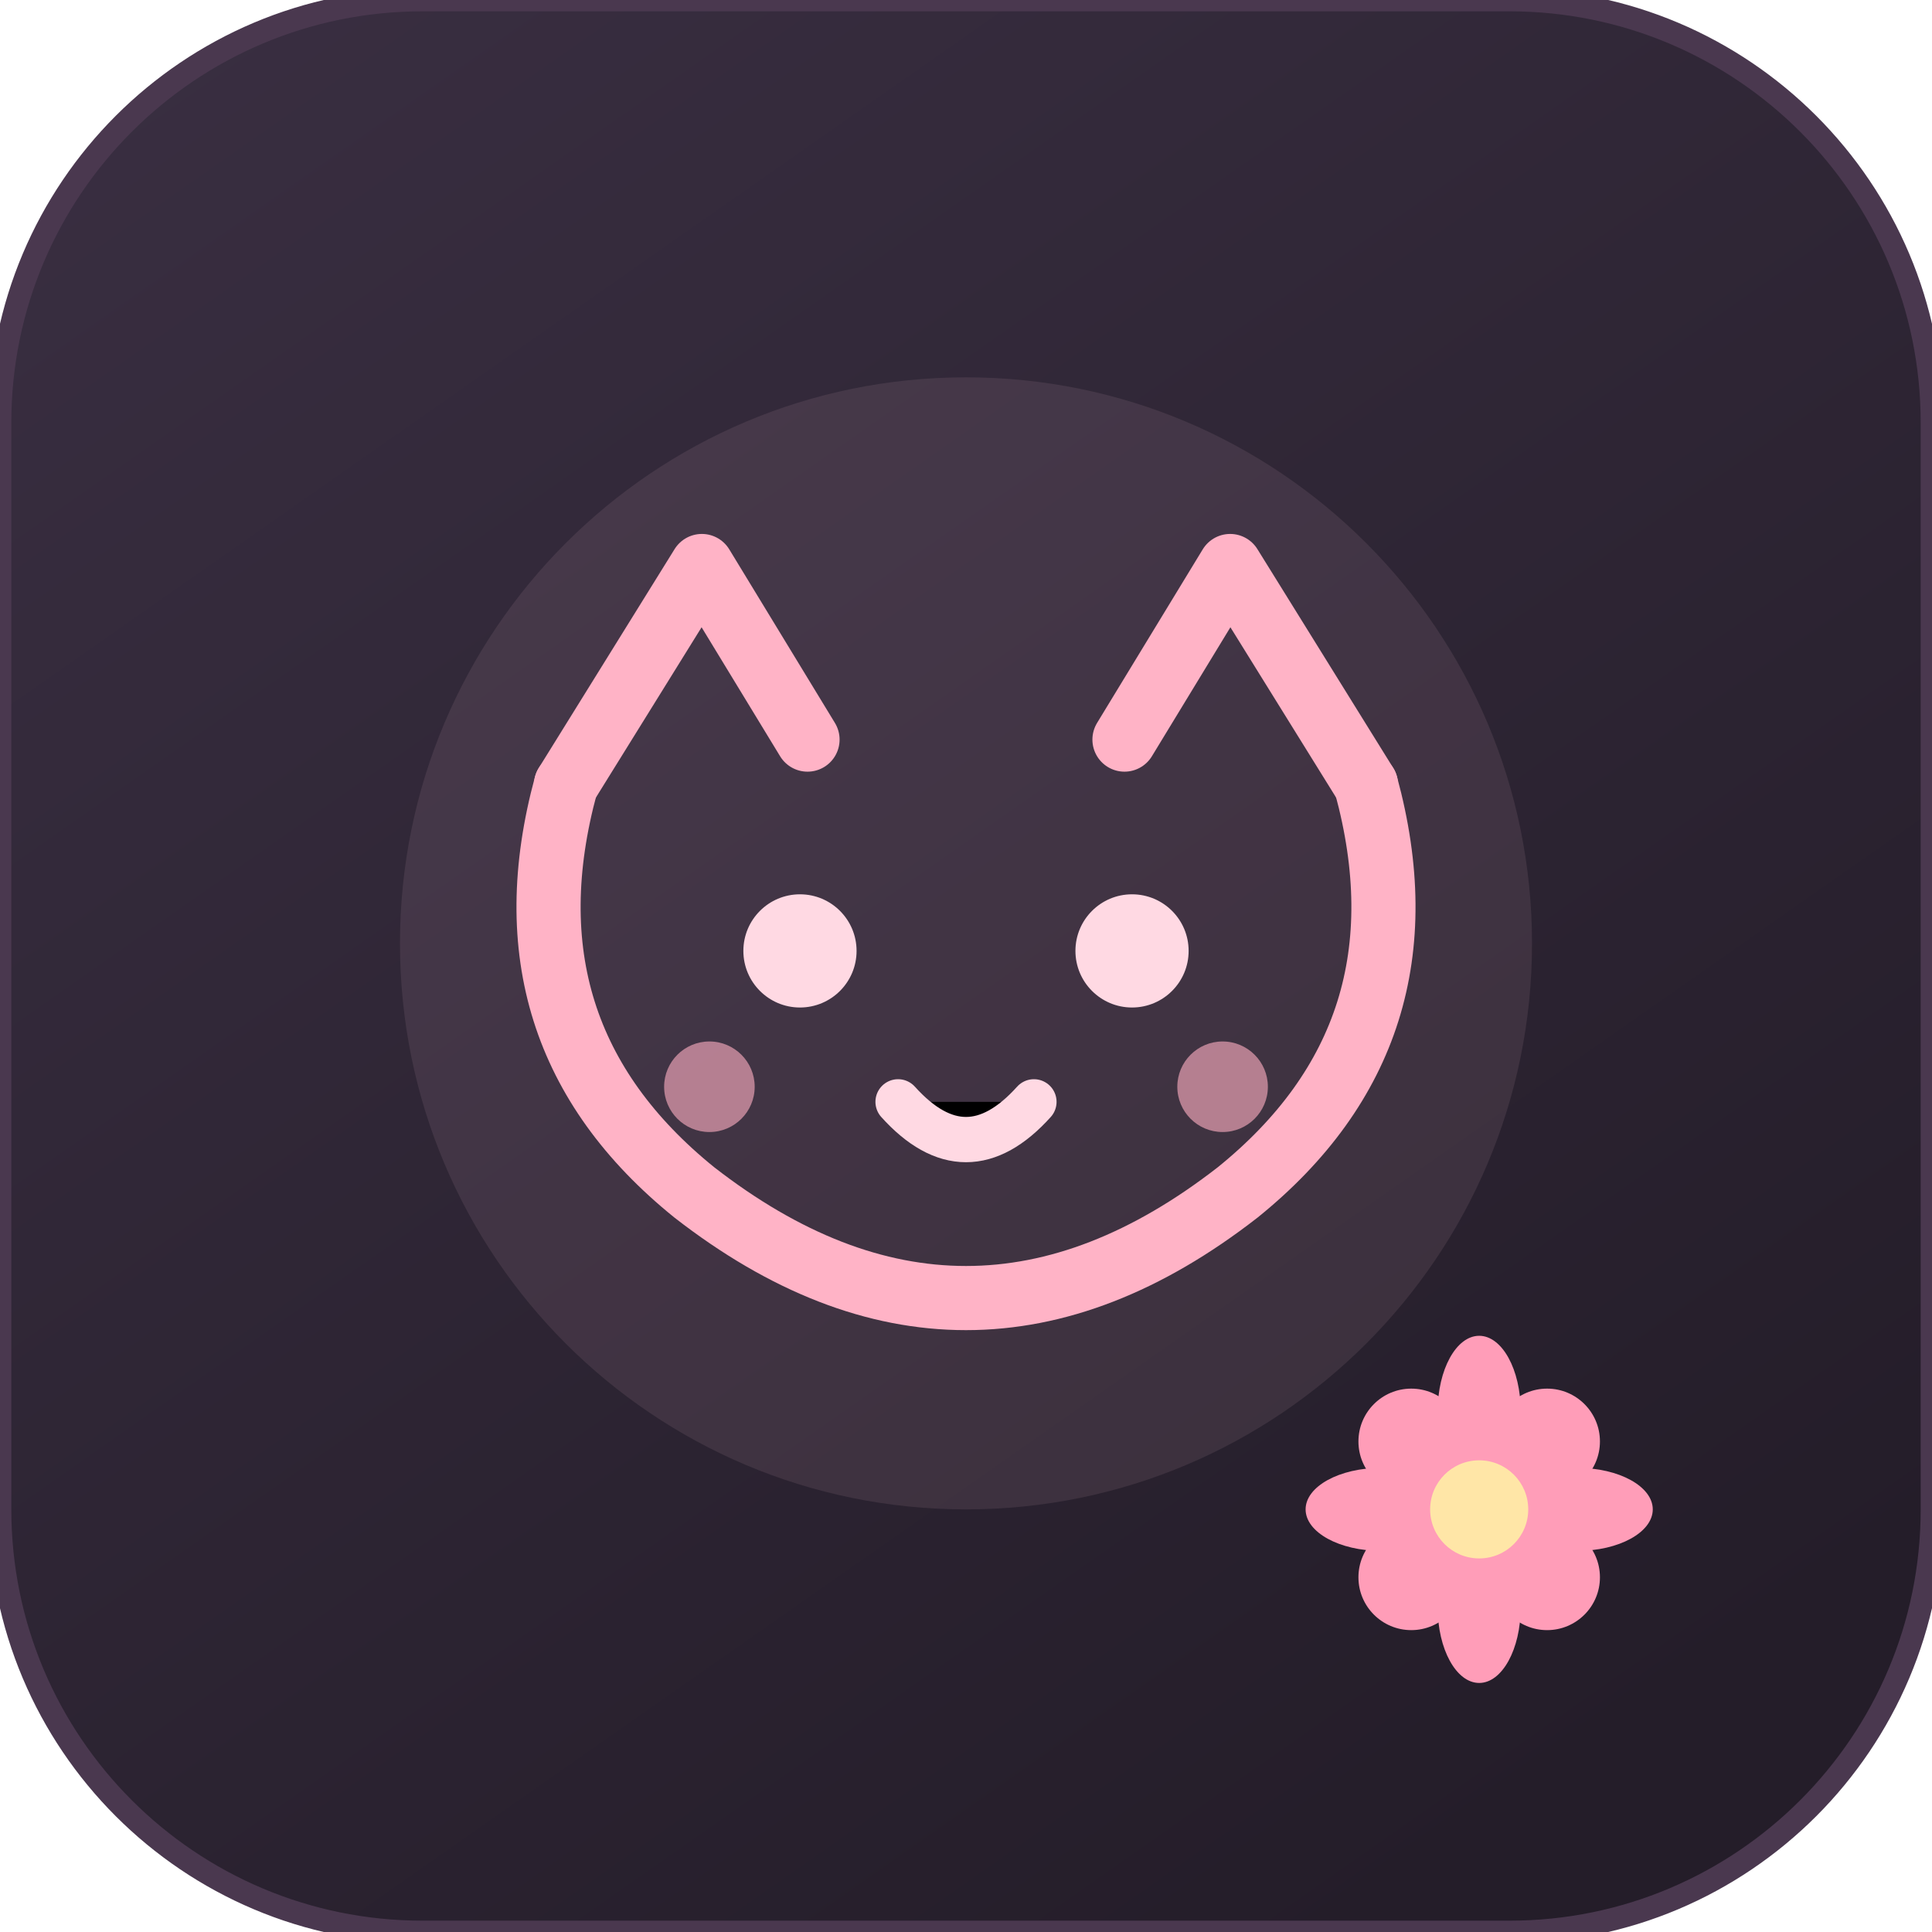
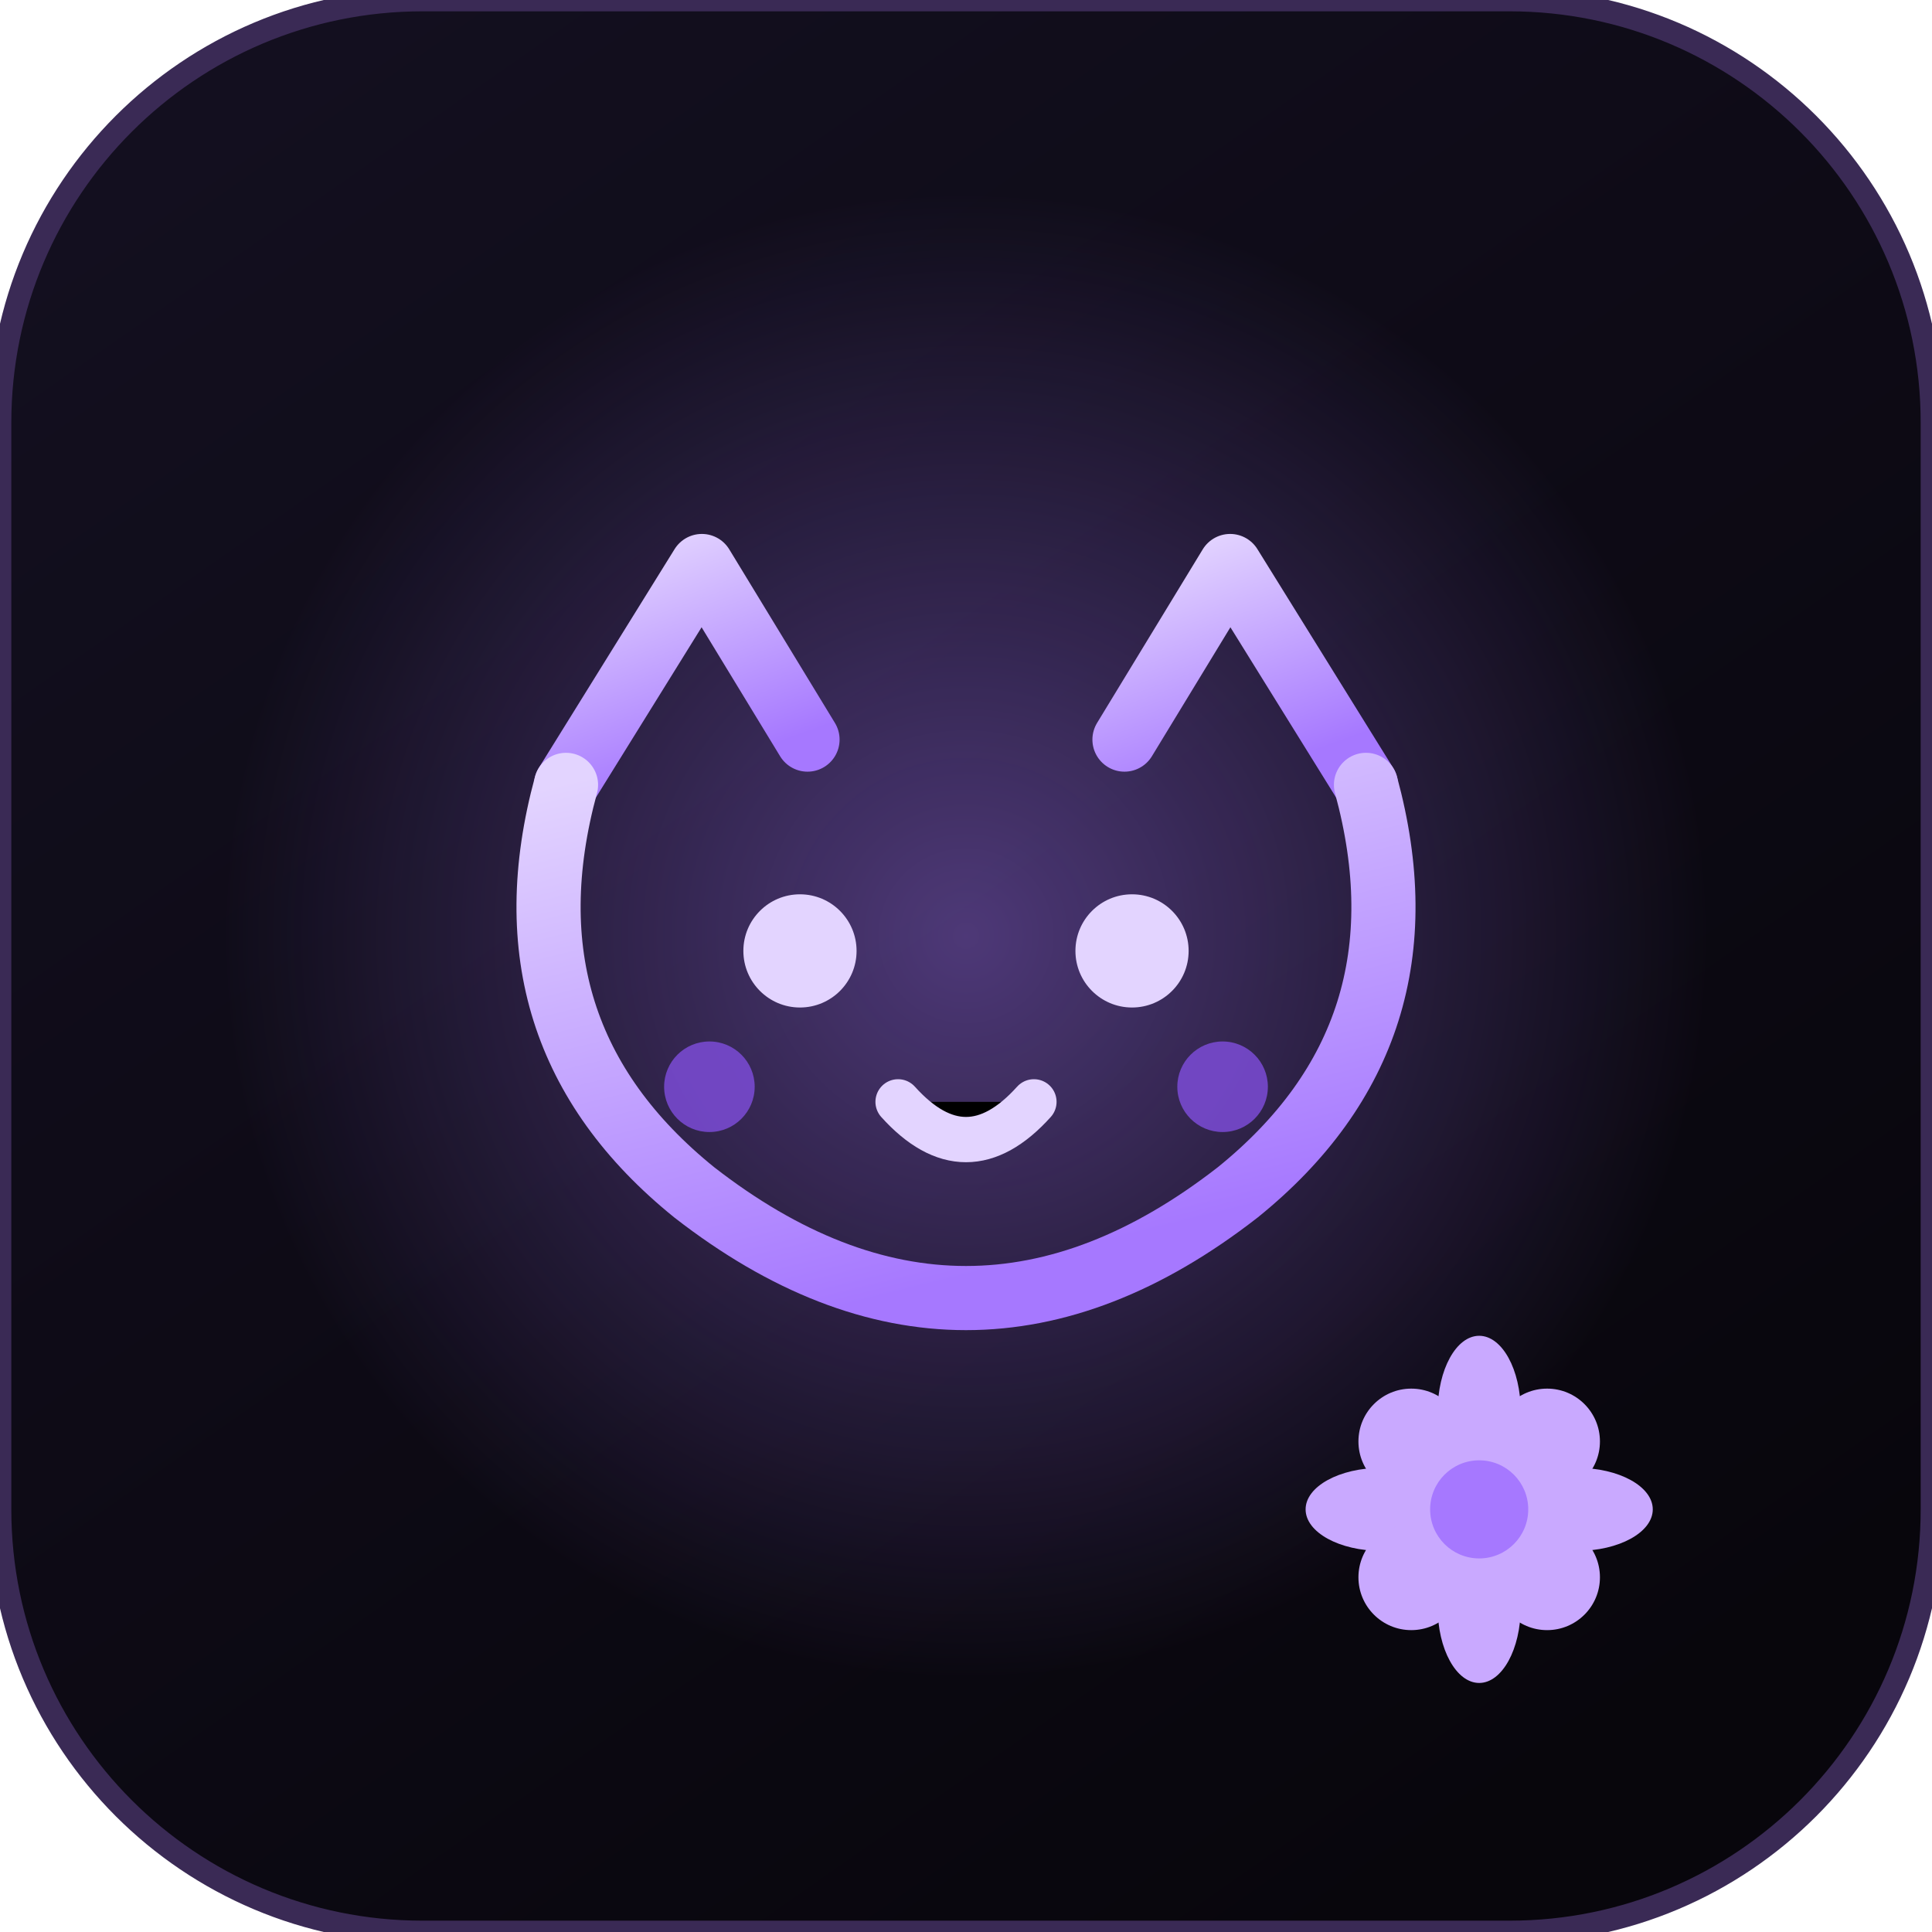
<svg xmlns="http://www.w3.org/2000/svg" viewBox="0 0 512 512" width="512" height="512">
  <defs>
    <linearGradient id="bg" x1="0" y1="0" x2="0.7" y2="1">
-       <stop offset="0" stop-color="#3a2f42" />
-       <stop offset="1" stop-color="#241d29" />
+       <stop offset="0" stop-color="#141021" />
+       <stop offset="1" stop-color="#08060c" />
    </linearGradient>
+     <linearGradient id="cat" x1="0" y1="0" x2="0.4" y2="1">
+       <stop offset="0" stop-color="#e3d4ff" />
+       <stop offset="1" stop-color="#a678ff" />
+     </linearGradient>
+     <radialGradient id="glow" cx="0.5" cy="0.5" r="0.5">
+       <stop offset="0" stop-color="#a678ff" stop-opacity="0.42" />
+       <stop offset="1" stop-color="#a678ff" stop-opacity="0" />
+     </radialGradient>
  </defs>
  <rect x="0" y="0" width="512" height="512" rx="112" fill="url(#bg)" />
-   <rect x="0" y="0" width="512" height="512" rx="112" fill="none" stroke="#4a384f" stroke-width="6" />
-   <circle cx="256" cy="250" r="150" fill="#f7c6d3" opacity="0.10" />
-   <g stroke="#ffb3c6" stroke-width="17" stroke-linecap="round" stroke-linejoin="round" fill="none">
+   <rect x="0" y="0" width="512" height="512" rx="112" fill="none" stroke="#3a2a55" stroke-width="6" />
+   <circle cx="256" cy="248" r="196" fill="url(#glow)" />
+   <g stroke="url(#cat)" stroke-width="17" stroke-linecap="round" stroke-linejoin="round" fill="none">
    <path d="M150 208 l36 -58 l28 46" />
    <path d="M362 208 l-36 -58 l-28 46" />
    <path d="M150 208 q-18 66 34 108 q72 56 144 0 q52 -42 34 -108" />
  </g>
-   <g fill="#ffd9e3">
+   <g fill="#e3d4ff">
    <circle cx="212" cy="252" r="15" />
    <circle cx="300" cy="252" r="15" />
  </g>
-   <g stroke="#ffd9e3" stroke-width="12" stroke-linecap="round">
+   <g stroke="#e3d4ff" stroke-width="12" stroke-linecap="round">
    <path d="M238 292 q18 20 36 0" />
  </g>
-   <circle cx="188" cy="288" r="12" fill="#e79fb2" opacity="0.7" />
-   <circle cx="324" cy="288" r="12" fill="#e79fb2" opacity="0.7" />
+   <circle cx="188" cy="288" r="12" fill="#7b4bd6" opacity="0.85" />
+   <circle cx="324" cy="288" r="12" fill="#7b4bd6" opacity="0.85" />
  <g transform="translate(392 400)">
-     <g fill="#ff9db8">
+     <g fill="#c9a9ff">
      <ellipse cx="0" cy="-26" rx="11" ry="20" />
      <ellipse cx="0" cy="26" rx="11" ry="20" />
      <ellipse cx="-26" cy="0" rx="20" ry="11" />
      <ellipse cx="26" cy="0" rx="20" ry="11" />
      <ellipse cx="-18" cy="-18" rx="14" ry="14" />
      <ellipse cx="18" cy="-18" rx="14" ry="14" />
      <ellipse cx="-18" cy="18" rx="14" ry="14" />
      <ellipse cx="18" cy="18" rx="14" ry="14" />
    </g>
-     <circle cx="0" cy="0" r="13" fill="#ffe6a7" />
+     <circle cx="0" cy="0" r="13" fill="#a678ff" />
  </g>
</svg>
